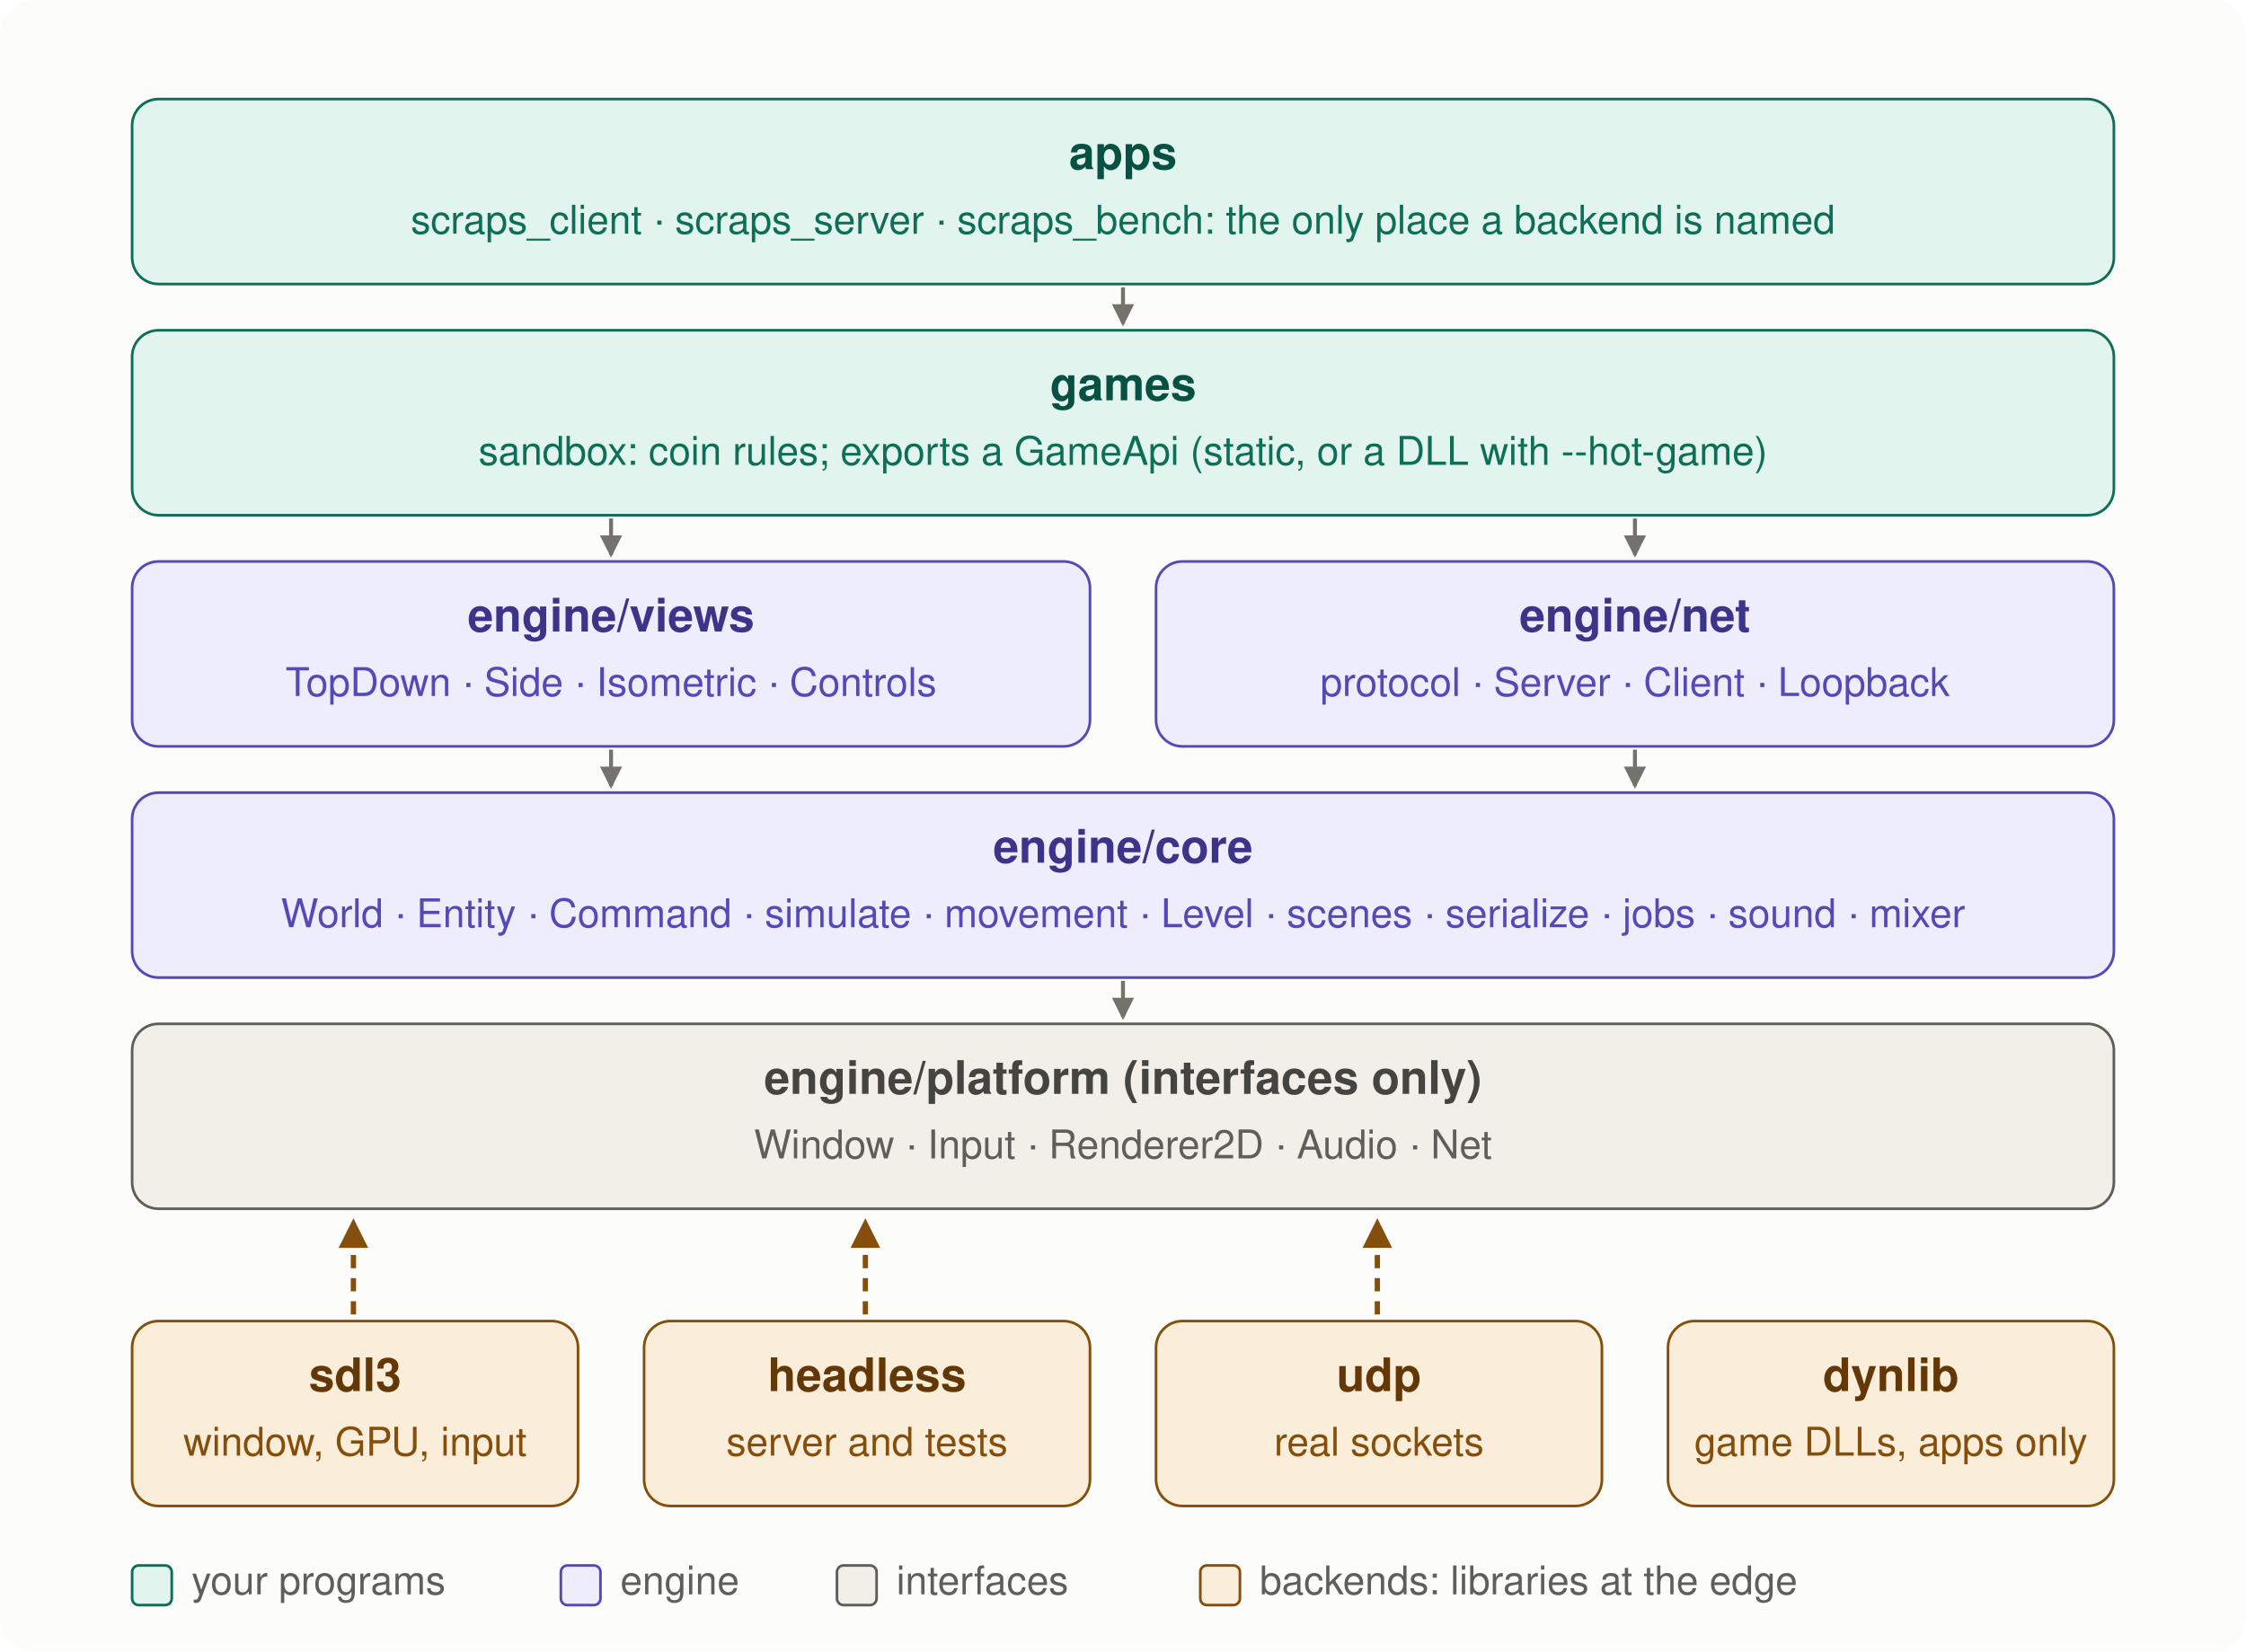
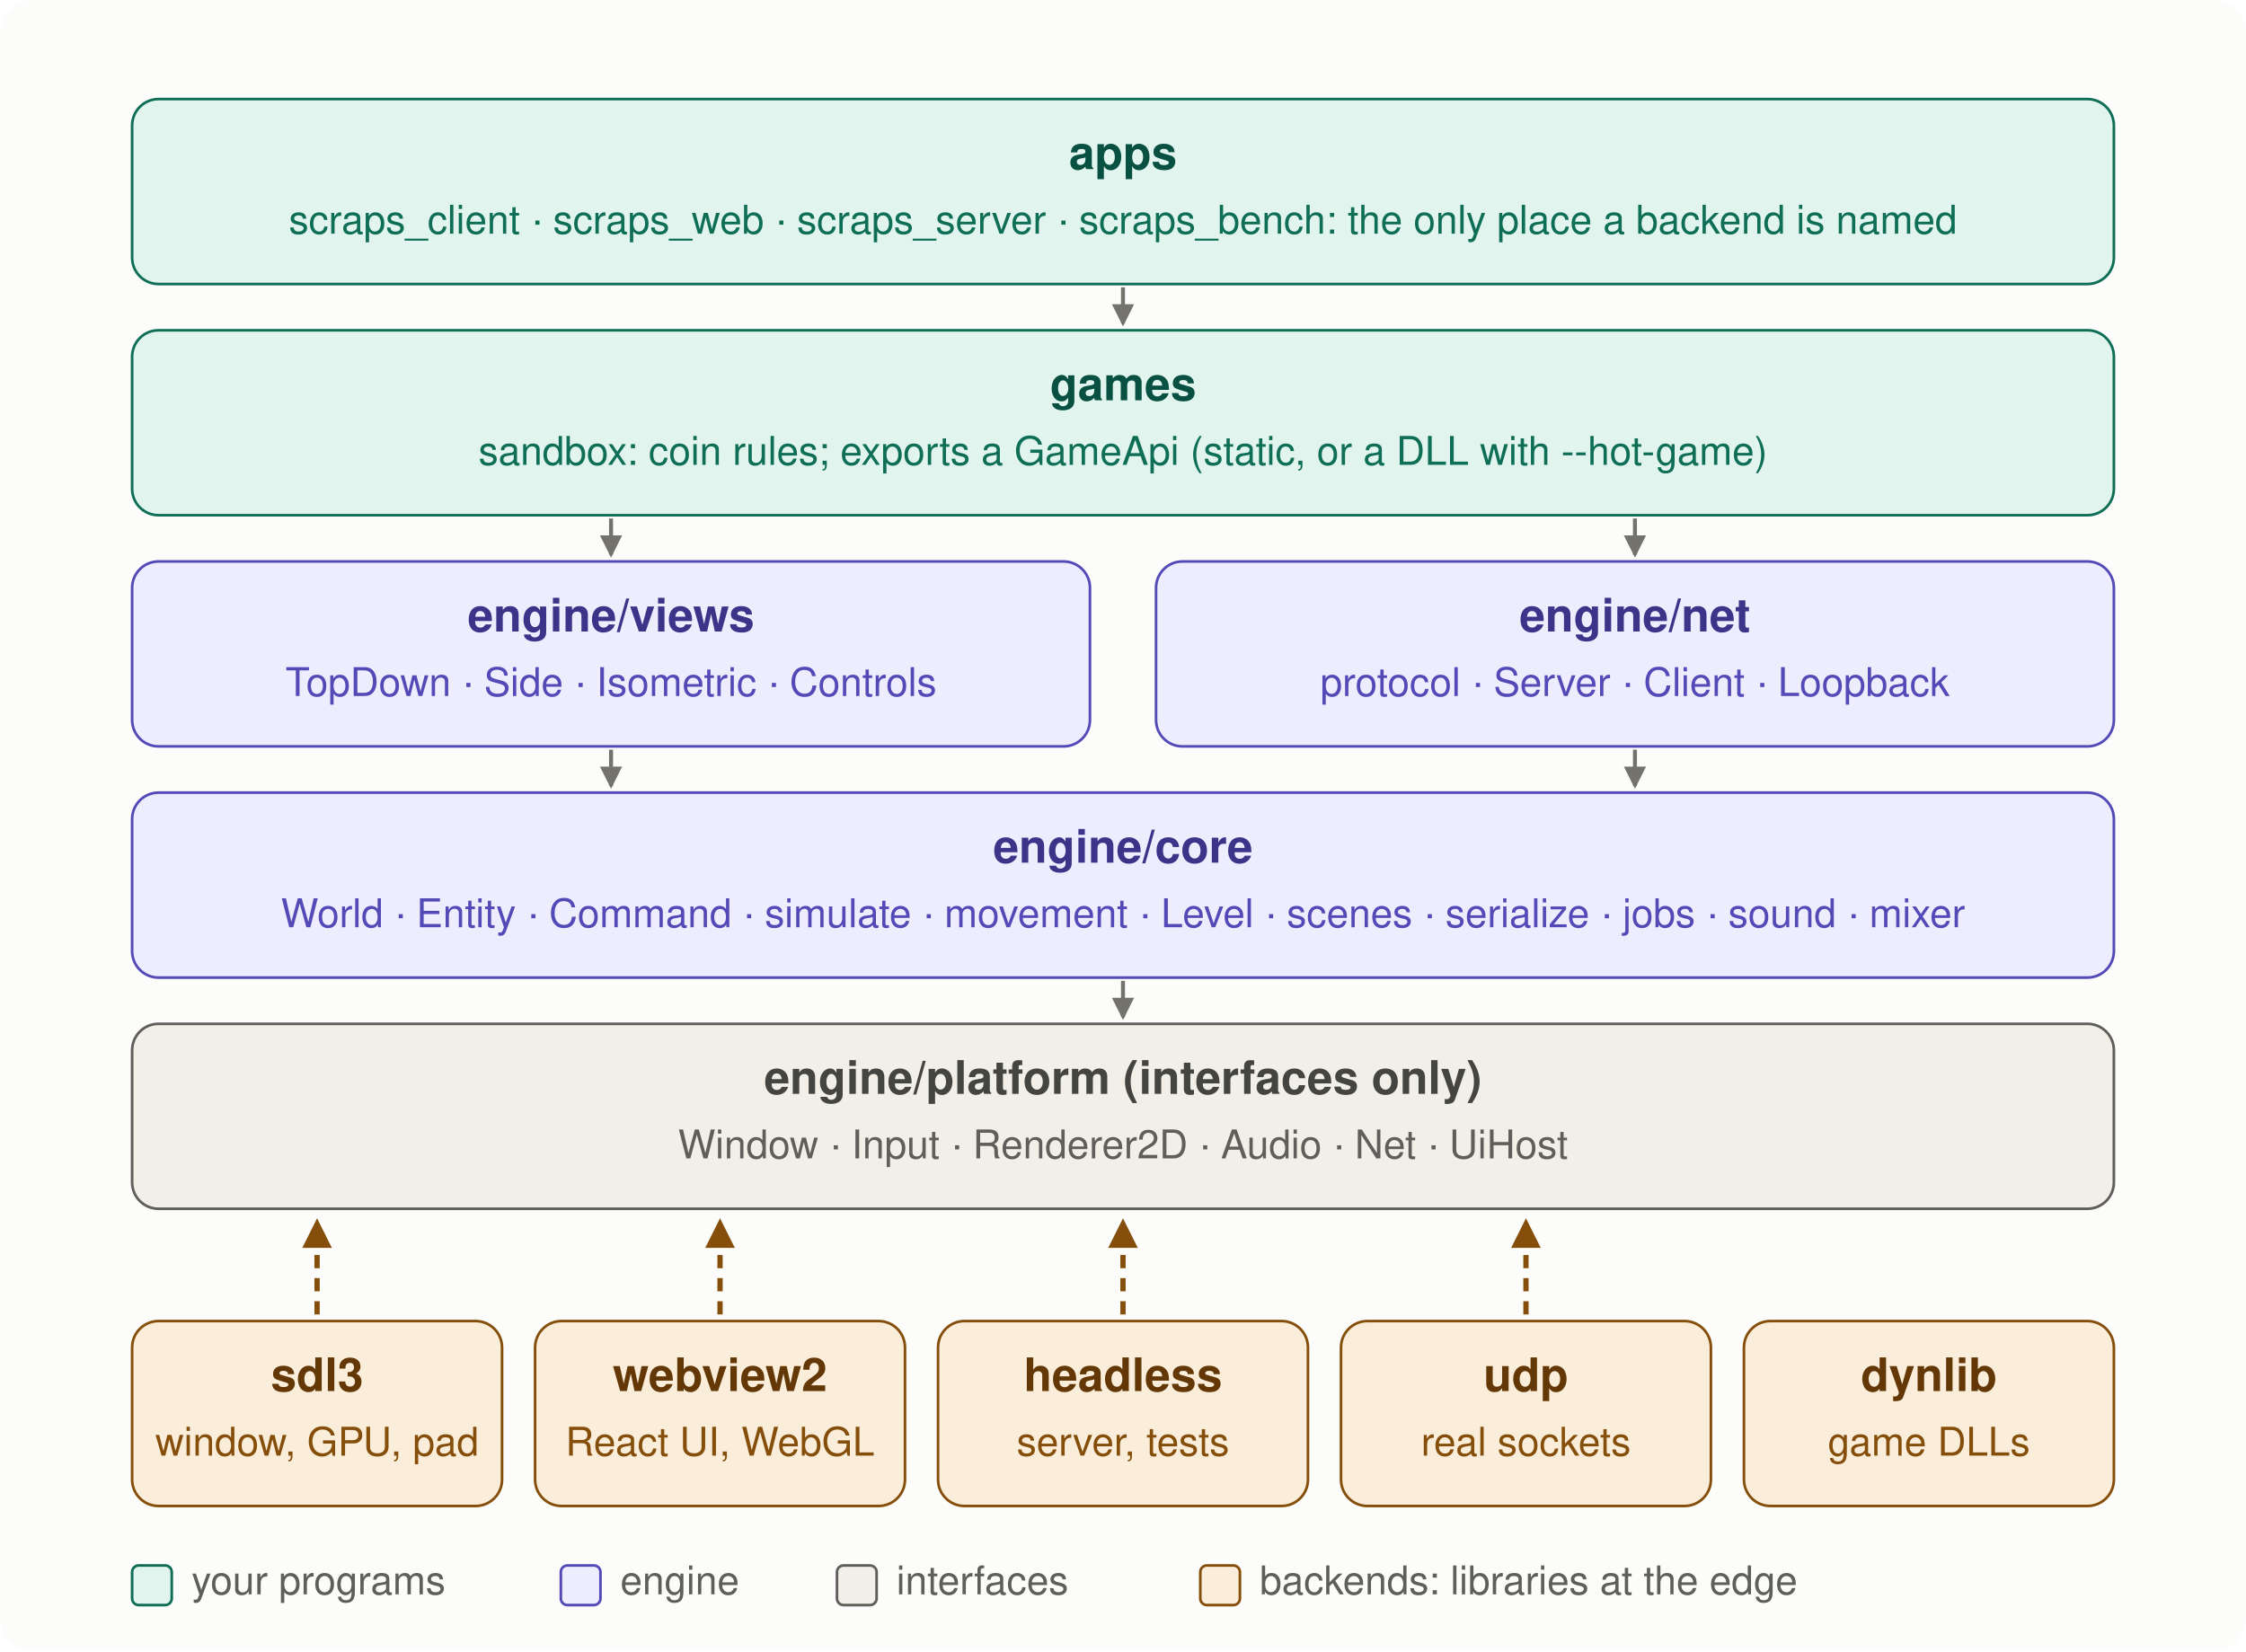
<svg xmlns="http://www.w3.org/2000/svg" width="680" height="500" viewBox="0 0 680 500" role="img">
  <style>text{font-family:"Segoe UI",system-ui,-apple-system,Helvetica,Arial,sans-serif;fill:#2C2C2A}.t{font-size:14px}.ts{font-size:12px;fill:#5F5E5A}.th{font-size:14px;font-weight:600}.mono{font-family:Consolas,"Cascadia Mono",Menlo,monospace;font-size:12px}.ln{stroke:#73726C;fill:none;stroke-width:1.2}.dash{stroke-dasharray:4 3}.frame{fill:none;stroke:#B4B2A9;stroke-width:0.8;stroke-dasharray:4 3}.mk{fill:#73726C}.bg{fill:#FCFCFB}.purple .f{fill:#EEEDFE;stroke:#534AB7;stroke-width:0.8}.purple .ff{fill:#534AB7}.purple .tt{fill:#3C3489}.purple .st{fill:#534AB7}.l-purple{stroke:#534AB7;fill:none;stroke-width:1.6}.m-purple{fill:#534AB7}.x-purple{fill:#534AB7}.teal .f{fill:#E1F5EE;stroke:#0F6E56;stroke-width:0.8}.teal .ff{fill:#0F6E56}.teal .tt{fill:#085041}.teal .st{fill:#0F6E56}.l-teal{stroke:#0F6E56;fill:none;stroke-width:1.6}.m-teal{fill:#0F6E56}.x-teal{fill:#0F6E56}.coral .f{fill:#FAECE7;stroke:#993C1D;stroke-width:0.8}.coral .ff{fill:#993C1D}.coral .tt{fill:#712B13}.coral .st{fill:#993C1D}.l-coral{stroke:#993C1D;fill:none;stroke-width:1.6}.m-coral{fill:#993C1D}.x-coral{fill:#993C1D}.amber .f{fill:#FAEEDA;stroke:#854F0B;stroke-width:0.8}.amber .ff{fill:#854F0B}.amber .tt{fill:#633806}.amber .st{fill:#854F0B}.l-amber{stroke:#854F0B;fill:none;stroke-width:1.6}.m-amber{fill:#854F0B}.x-amber{fill:#854F0B}.gray .f{fill:#F1EFE8;stroke:#5F5E5A;stroke-width:0.8}.gray .ff{fill:#5F5E5A}.gray .tt{fill:#444441}.gray .st{fill:#5F5E5A}.l-gray{stroke:#5F5E5A;fill:none;stroke-width:1.6}.m-gray{fill:#5F5E5A}.x-gray{fill:#5F5E5A}.blue .f{fill:#E6F1FB;stroke:#185FA5;stroke-width:0.8}.blue .ff{fill:#185FA5}.blue .tt{fill:#0C447C}.blue .st{fill:#185FA5}.l-blue{stroke:#185FA5;fill:none;stroke-width:1.6}.m-blue{fill:#185FA5}.x-blue{fill:#185FA5}@media (prefers-color-scheme: dark){.bg{fill:#1F1F1E}text{fill:#E8E6DE}.ts{fill:#B4B2A9}.ln{stroke:#9C9A92}.mk{fill:#9C9A92}.frame{stroke:#5F5E5A}.purple .f{fill:#3C3489;stroke:#AFA9EC}.purple .ff{fill:#AFA9EC}.purple .tt{fill:#CECBF6}.purple .st{fill:#AFA9EC}.l-purple{stroke:#AFA9EC}.m-purple{fill:#AFA9EC}.x-purple{fill:#AFA9EC}.teal .f{fill:#085041;stroke:#5DCAA5}.teal .ff{fill:#5DCAA5}.teal .tt{fill:#9FE1CB}.teal .st{fill:#5DCAA5}.l-teal{stroke:#5DCAA5}.m-teal{fill:#5DCAA5}.x-teal{fill:#5DCAA5}.coral .f{fill:#712B13;stroke:#F0997B}.coral .ff{fill:#F0997B}.coral .tt{fill:#F5C4B3}.coral .st{fill:#F0997B}.l-coral{stroke:#F0997B}.m-coral{fill:#F0997B}.x-coral{fill:#F0997B}.amber .f{fill:#633806;stroke:#EF9F27}.amber .ff{fill:#EF9F27}.amber .tt{fill:#FAC775}.amber .st{fill:#EF9F27}.l-amber{stroke:#EF9F27}.m-amber{fill:#EF9F27}.x-amber{fill:#EF9F27}.gray .f{fill:#444441;stroke:#B4B2A9}.gray .ff{fill:#B4B2A9}.gray .tt{fill:#D3D1C7}.gray .st{fill:#B4B2A9}.l-gray{stroke:#B4B2A9}.m-gray{fill:#B4B2A9}.x-gray{fill:#B4B2A9}.blue .f{fill:#0C447C;stroke:#85B7EB}.blue .ff{fill:#85B7EB}.blue .tt{fill:#B5D4F4}.blue .st{fill:#85B7EB}.l-blue{stroke:#85B7EB}.m-blue{fill:#85B7EB}.x-blue{fill:#85B7EB}}</style>
  <defs>
    <marker id="a-gray" viewBox="0 0 10 10" refX="8" refY="5" markerWidth="7" markerHeight="7" orient="auto-start-reverse">
      <path class="mk" d="M1 1L9 5L1 9z" />
    </marker>
    <marker id="a-purple" viewBox="0 0 10 10" refX="8" refY="5" markerWidth="7" markerHeight="7" orient="auto-start-reverse">
      <path class="m-purple" d="M1 1L9 5L1 9z" />
    </marker>
    <marker id="a-teal" viewBox="0 0 10 10" refX="8" refY="5" markerWidth="7" markerHeight="7" orient="auto-start-reverse">
      <path class="m-teal" d="M1 1L9 5L1 9z" />
    </marker>
    <marker id="a-coral" viewBox="0 0 10 10" refX="8" refY="5" markerWidth="7" markerHeight="7" orient="auto-start-reverse">
      <path class="m-coral" d="M1 1L9 5L1 9z" />
    </marker>
    <marker id="a-amber" viewBox="0 0 10 10" refX="8" refY="5" markerWidth="7" markerHeight="7" orient="auto-start-reverse">
      <path class="m-amber" d="M1 1L9 5L1 9z" />
    </marker>
    <marker id="a-gray" viewBox="0 0 10 10" refX="8" refY="5" markerWidth="7" markerHeight="7" orient="auto-start-reverse">
      <path class="m-gray" d="M1 1L9 5L1 9z" />
    </marker>
    <marker id="a-blue" viewBox="0 0 10 10" refX="8" refY="5" markerWidth="7" markerHeight="7" orient="auto-start-reverse">
      <path class="m-blue" d="M1 1L9 5L1 9z" />
    </marker>
  </defs>
  <rect class="bg" width="680" height="500" rx="10" />
  <g class="teal">
    <rect class="f" x="40" y="30" width="600" height="56" rx="8" />
    <text class="th tt" x="340.0" y="48.0" text-anchor="middle" dominant-baseline="central">apps</text>
-     <text class="ts st" x="340.0" y="68.0" text-anchor="middle" dominant-baseline="central">scraps_client · scraps_server · scraps_bench: the only place a backend is named</text>
+     <text class="ts st" x="340.0" y="68.0" text-anchor="middle" dominant-baseline="central">scraps_client · scraps_web · scraps_server · scraps_bench: the only place a backend is named</text>
  </g>
  <g class="teal">
    <rect class="f" x="40" y="100" width="600" height="56" rx="8" />
    <text class="th tt" x="340.0" y="118.0" text-anchor="middle" dominant-baseline="central">games</text>
    <text class="ts st" x="340.0" y="138.0" text-anchor="middle" dominant-baseline="central">sandbox: coin rules; exports a GameApi (static, or a DLL with --hot-game)</text>
  </g>
  <g class="purple">
    <rect class="f" x="40" y="170" width="290" height="56" rx="8" />
    <text class="th tt" x="185.0" y="188.0" text-anchor="middle" dominant-baseline="central">engine/views</text>
    <text class="ts st" x="185.0" y="208.0" text-anchor="middle" dominant-baseline="central">TopDown · Side · Isometric · Controls</text>
  </g>
  <g class="purple">
    <rect class="f" x="350" y="170" width="290" height="56" rx="8" />
    <text class="th tt" x="495.0" y="188.0" text-anchor="middle" dominant-baseline="central">engine/net</text>
    <text class="ts st" x="495.0" y="208.0" text-anchor="middle" dominant-baseline="central">protocol · Server · Client · Loopback</text>
  </g>
  <g class="purple">
    <rect class="f" x="40" y="240" width="600" height="56" rx="8" />
    <text class="th tt" x="340.0" y="258.0" text-anchor="middle" dominant-baseline="central">engine/core</text>
    <text class="ts st" x="340.0" y="278.0" text-anchor="middle" dominant-baseline="central">World · Entity · Command · simulate · movement · Level · scenes · serialize · jobs · sound · mixer</text>
  </g>
  <g class="gray">
    <rect class="f" x="40" y="310" width="600" height="56" rx="8" />
    <text class="th tt" x="340.0" y="328.0" text-anchor="middle" dominant-baseline="central">engine/platform (interfaces only)</text>
-     <text class="ts st" x="340.0" y="348.0" text-anchor="middle" dominant-baseline="central">Window · Input · Renderer2D · Audio · Net</text>
+     <text class="ts st" x="340.0" y="348.0" text-anchor="middle" dominant-baseline="central">Window · Input · Renderer2D · Audio · Net · UiHost</text>
  </g>
  <g class="amber">
-     <rect class="f" x="40" y="400" width="135" height="56" rx="8" />
-     <text class="th tt" x="107.5" y="418.0" text-anchor="middle" dominant-baseline="central">sdl3</text>
-     <text class="ts st" x="107.5" y="438.0" text-anchor="middle" dominant-baseline="central">window, GPU, input</text>
+     <rect class="f" x="40" y="400" width="112" height="56" rx="8" />
+     <text class="th tt" x="96.0" y="418.0" text-anchor="middle" dominant-baseline="central">sdl3</text>
+     <text class="ts st" x="96.0" y="438.0" text-anchor="middle" dominant-baseline="central">window, GPU, pad</text>
  </g>
-   <path class="l-amber dash" d="M107 398 L107 370" marker-end="url(#a-amber)" />
+   <path class="l-amber dash" d="M96 398 L96 370" marker-end="url(#a-amber)" />
  <g class="amber">
-     <rect class="f" x="195" y="400" width="135" height="56" rx="8" />
-     <text class="th tt" x="262.5" y="418.0" text-anchor="middle" dominant-baseline="central">headless</text>
-     <text class="ts st" x="262.5" y="438.0" text-anchor="middle" dominant-baseline="central">server and tests</text>
+     <rect class="f" x="162" y="400" width="112" height="56" rx="8" />
+     <text class="th tt" x="218.0" y="418.0" text-anchor="middle" dominant-baseline="central">webview2</text>
+     <text class="ts st" x="218.0" y="438.0" text-anchor="middle" dominant-baseline="central">React UI, WebGL</text>
  </g>
-   <path class="l-amber dash" d="M262 398 L262 370" marker-end="url(#a-amber)" />
+   <path class="l-amber dash" d="M218 398 L218 370" marker-end="url(#a-amber)" />
  <g class="amber">
-     <rect class="f" x="350" y="400" width="135" height="56" rx="8" />
-     <text class="th tt" x="417.5" y="418.0" text-anchor="middle" dominant-baseline="central">udp</text>
-     <text class="ts st" x="417.5" y="438.0" text-anchor="middle" dominant-baseline="central">real sockets</text>
+     <rect class="f" x="284" y="400" width="112" height="56" rx="8" />
+     <text class="th tt" x="340.0" y="418.0" text-anchor="middle" dominant-baseline="central">headless</text>
+     <text class="ts st" x="340.0" y="438.0" text-anchor="middle" dominant-baseline="central">server, tests</text>
  </g>
-   <path class="l-amber dash" d="M417 398 L417 370" marker-end="url(#a-amber)" />
+   <path class="l-amber dash" d="M340 398 L340 370" marker-end="url(#a-amber)" />
  <g class="amber">
-     <rect class="f" x="505" y="400" width="135" height="56" rx="8" />
-     <text class="th tt" x="572.5" y="418.0" text-anchor="middle" dominant-baseline="central">dynlib</text>
-     <text class="ts st" x="572.5" y="438.0" text-anchor="middle" dominant-baseline="central">game DLLs, apps only</text>
+     <rect class="f" x="406" y="400" width="112" height="56" rx="8" />
+     <text class="th tt" x="462.0" y="418.0" text-anchor="middle" dominant-baseline="central">udp</text>
+     <text class="ts st" x="462.0" y="438.0" text-anchor="middle" dominant-baseline="central">real sockets</text>
+   </g>
+   <path class="l-amber dash" d="M462 398 L462 370" marker-end="url(#a-amber)" />
+   <g class="amber">
+     <rect class="f" x="528" y="400" width="112" height="56" rx="8" />
+     <text class="th tt" x="584.0" y="418.0" text-anchor="middle" dominant-baseline="central">dynlib</text>
+     <text class="ts st" x="584.0" y="438.0" text-anchor="middle" dominant-baseline="central">game DLLs</text>
  </g>
  <path class="ln" d="M340 87 L340 98" marker-end="url(#a-gray)" />
  <path class="ln" d="M185 157 L185 168" marker-end="url(#a-gray)" />
  <path class="ln" d="M495 157 L495 168" marker-end="url(#a-gray)" />
  <path class="ln" d="M185 227 L185 238" marker-end="url(#a-gray)" />
  <path class="ln" d="M495 227 L495 238" marker-end="url(#a-gray)" />
  <path class="ln" d="M340 297 L340 308" marker-end="url(#a-gray)" />
  <g class="teal">
    <rect class="f" x="40" y="474" width="12" height="12" rx="2" />
  </g>
  <text class="ts" x="58" y="480" text-anchor="start" dominant-baseline="central">your programs</text>
  <g class="purple">
    <rect class="f" x="169.8" y="474" width="12" height="12" rx="2" />
  </g>
  <text class="ts" x="187.8" y="480" text-anchor="start" dominant-baseline="central">engine</text>
  <g class="gray">
    <rect class="f" x="253.4" y="474" width="12" height="12" rx="2" />
  </g>
  <text class="ts" x="271.4" y="480" text-anchor="start" dominant-baseline="central">interfaces</text>
  <g class="amber">
    <rect class="f" x="363.4" y="474" width="12" height="12" rx="2" />
  </g>
  <text class="ts" x="381.4" y="480" text-anchor="start" dominant-baseline="central">backends: libraries at the edge</text>
</svg>
